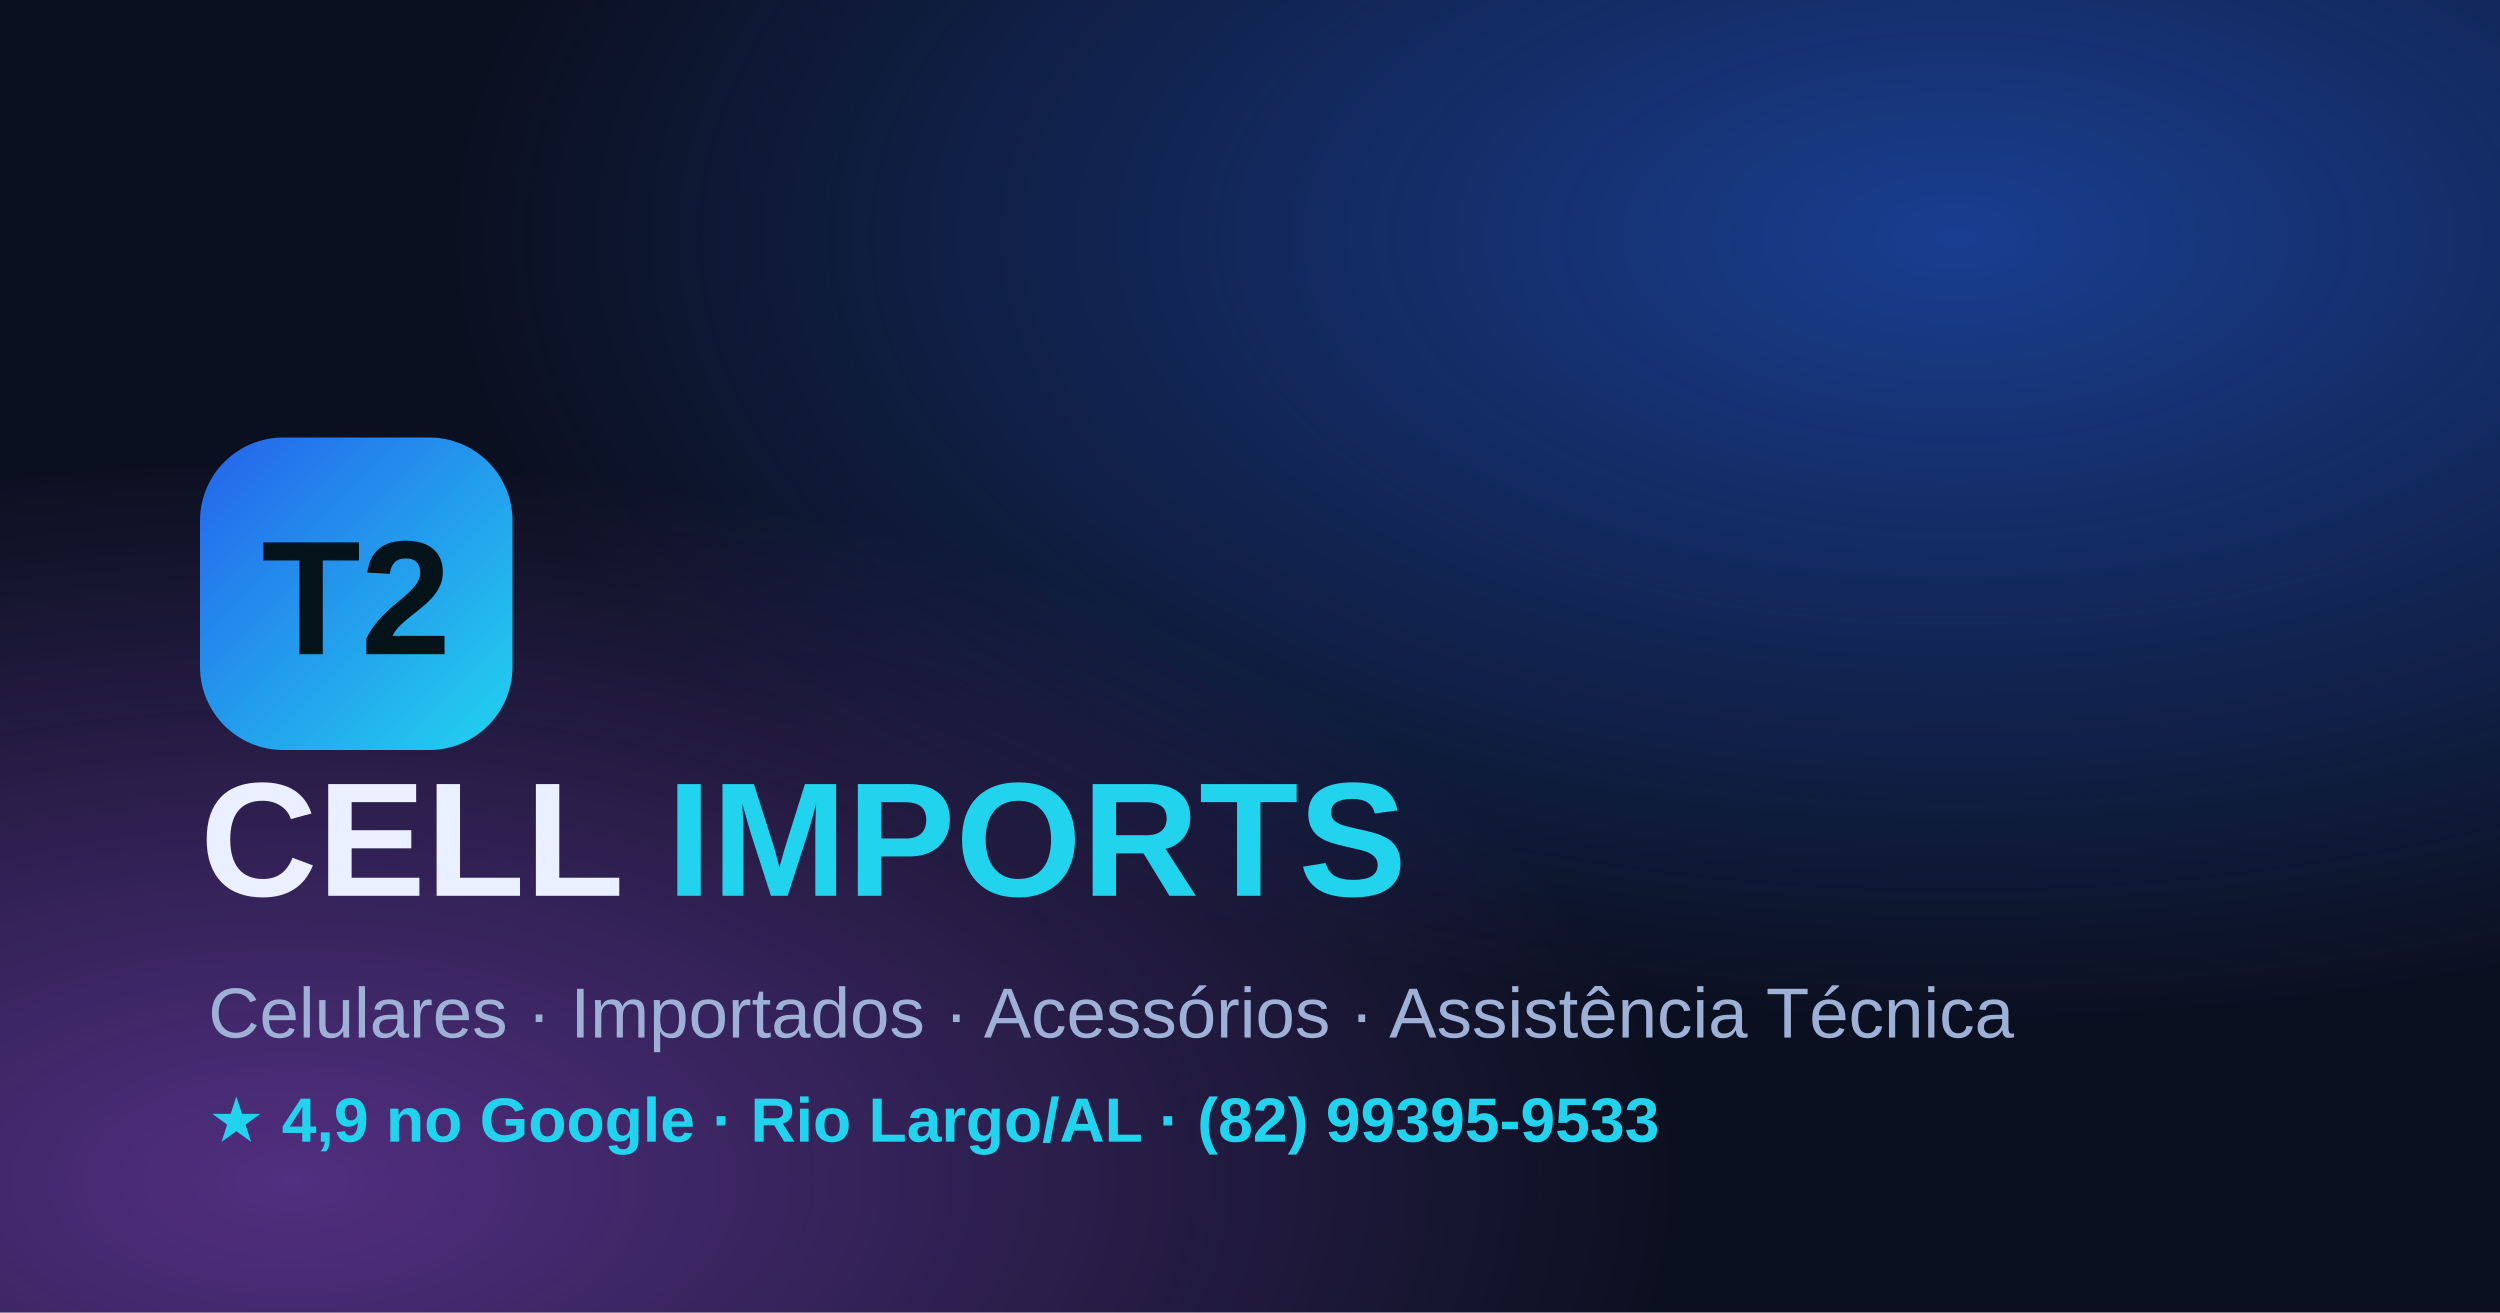
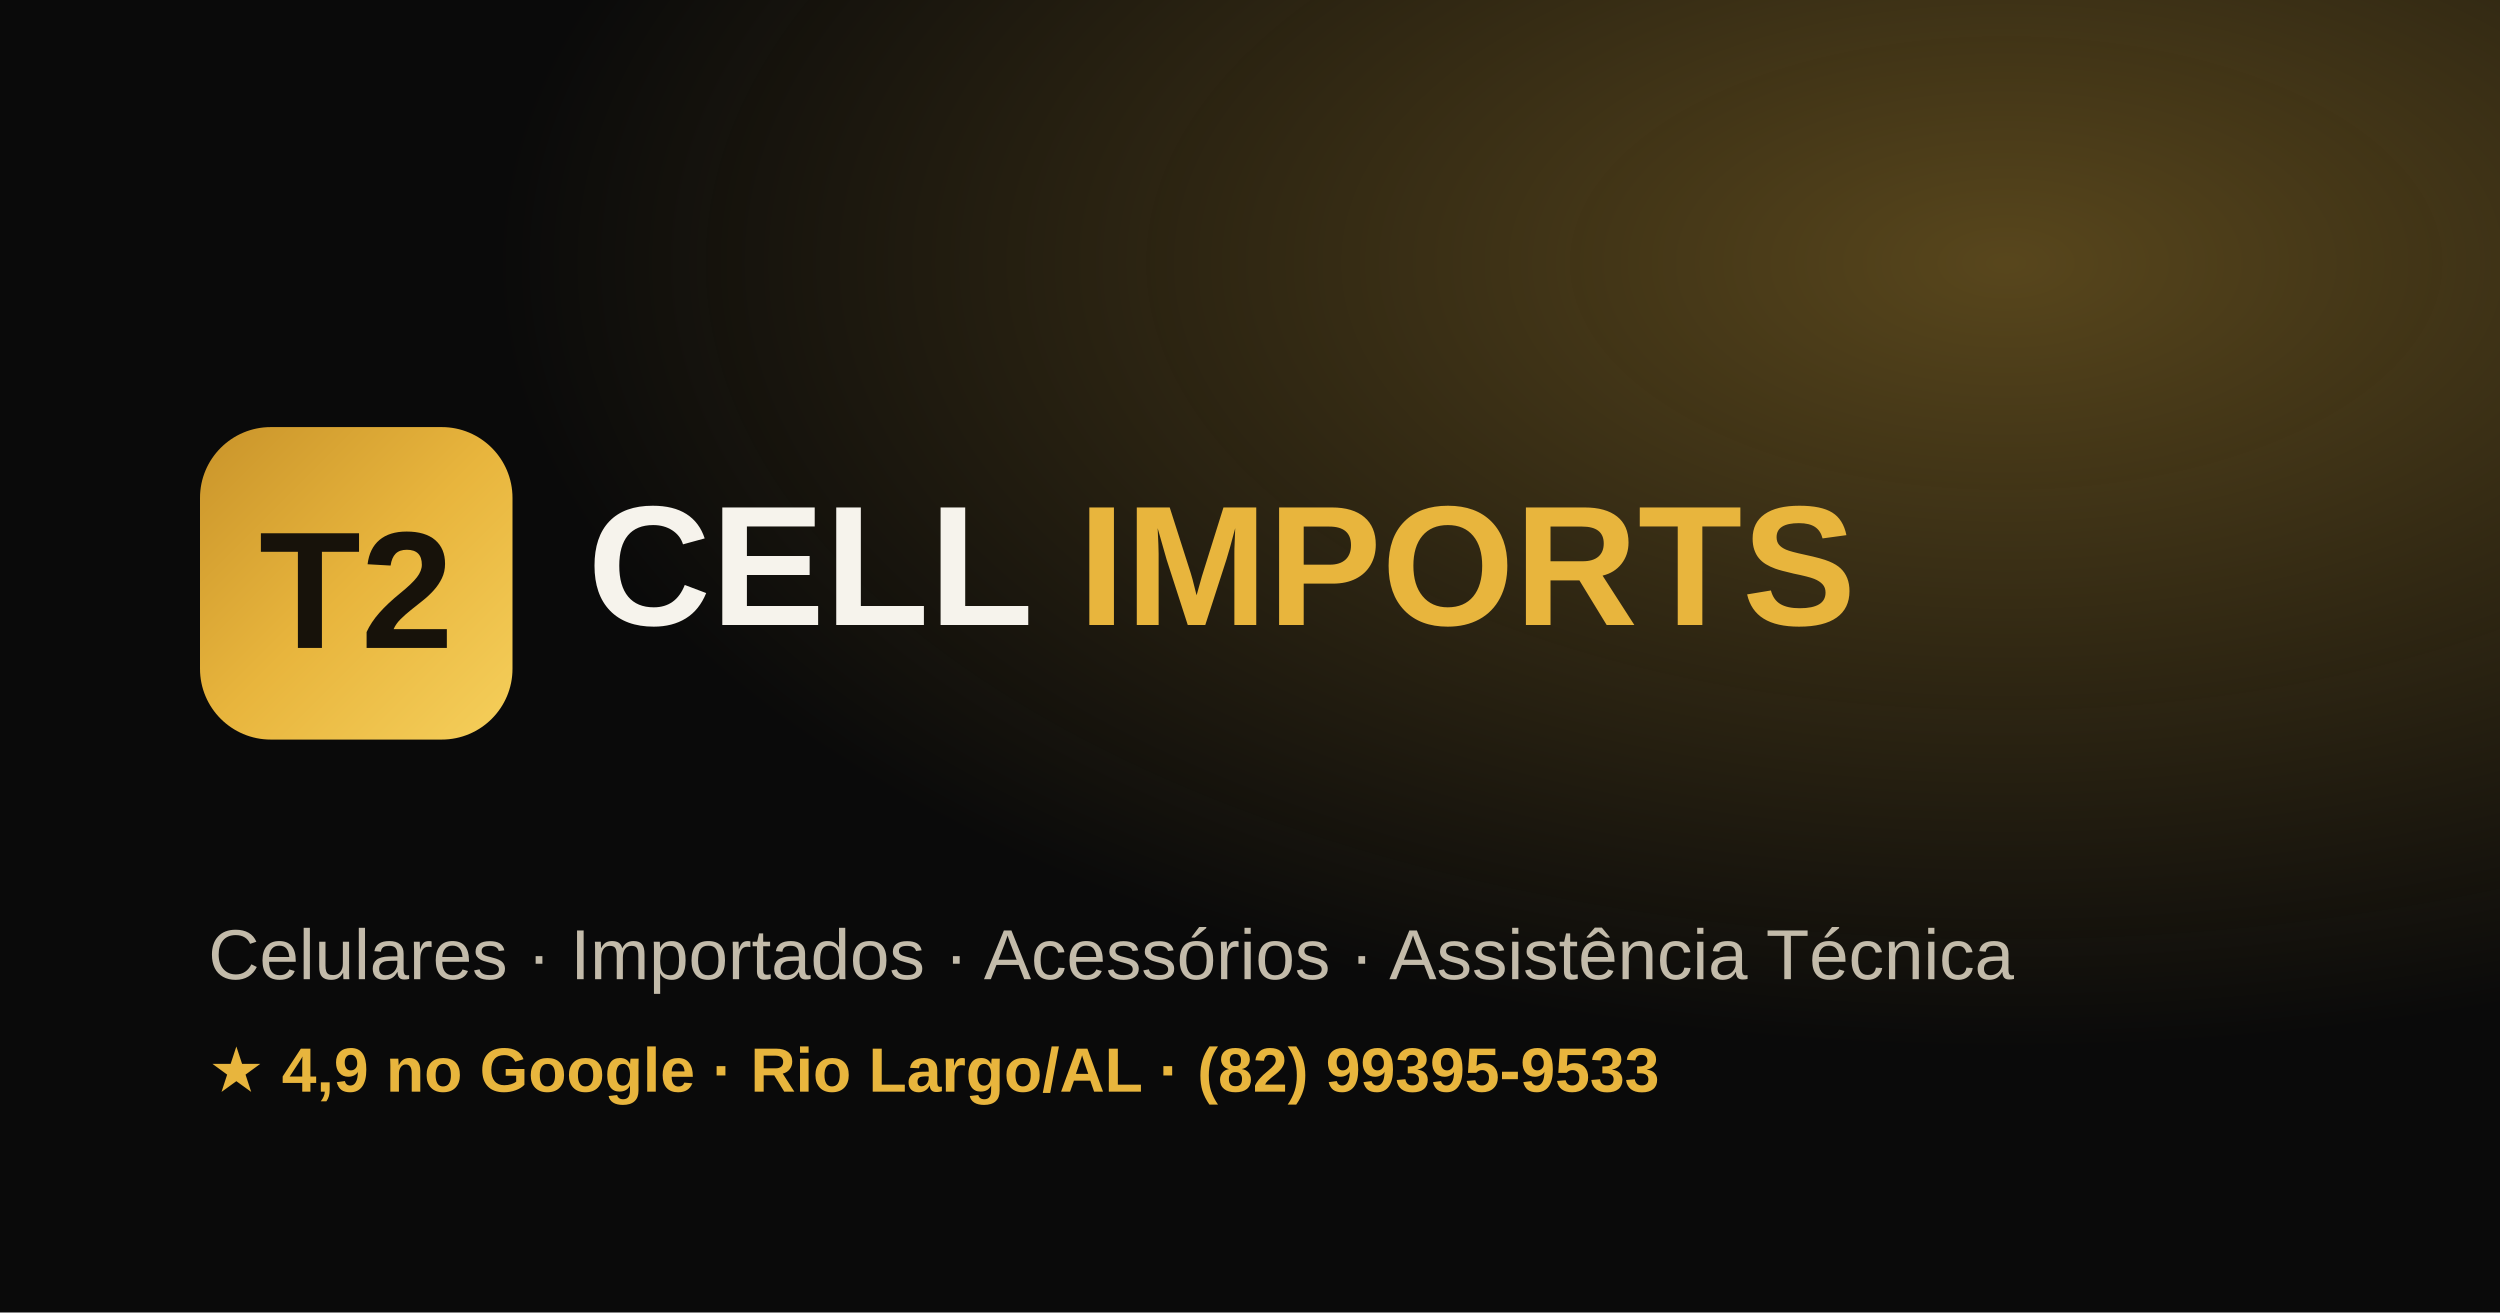
<svg xmlns="http://www.w3.org/2000/svg" width="1200" height="630" viewBox="0 0 1200 630" role="img" aria-label="T2 Cell Imports">
  <defs>
    <linearGradient id="g" x1="0" y1="0" x2="1" y2="1">
-       <stop offset="0" stop-color="#2563eb" />
-       <stop offset="1" stop-color="#22d3ee" />
+       <stop offset="0" stop-color="#c9942a" />
+       <stop offset="0.5" stop-color="#e8b53d" />
+       <stop offset="1" stop-color="#f5cf5b" />
    </linearGradient>
-     <radialGradient id="glow" cx="78%" cy="18%" r="60%">
-       <stop offset="0" stop-color="#2563eb" stop-opacity="0.55" />
-       <stop offset="1" stop-color="#2563eb" stop-opacity="0" />
-     </radialGradient>
-     <radialGradient id="glow2" cx="12%" cy="90%" r="55%">
-       <stop offset="0" stop-color="#a855f7" stop-opacity="0.45" />
-       <stop offset="1" stop-color="#a855f7" stop-opacity="0" />
+     <radialGradient id="glow" cx="80%" cy="20%" r="60%">
+       <stop offset="0" stop-color="#e8b53d" stop-opacity="0.35" />
+       <stop offset="1" stop-color="#e8b53d" stop-opacity="0" />
    </radialGradient>
  </defs>
-   <rect width="1200" height="630" fill="#0b1020" />
+   <rect width="1200" height="630" fill="#0a0a0a" />
  <rect width="1200" height="630" fill="url(#glow)" />
-   <rect width="1200" height="630" fill="url(#glow2)" />
-   <g transform="translate(96,210)">
-     <rect width="150" height="150" rx="40" fill="url(#g)" />
-     <text x="75" y="104" font-family="'Space Grotesk',Arial,sans-serif" font-size="78" font-weight="700" text-anchor="middle" fill="#04121a">T2</text>
+   <g transform="translate(96,205)">
+     <rect width="150" height="150" rx="34" fill="url(#g)" />
+     <text x="75" y="106" font-family="'Space Grotesk',Arial,sans-serif" font-size="80" font-weight="700" text-anchor="middle" fill="#17120a">T2</text>
  </g>
-   <text x="96" y="430" font-family="'Space Grotesk',Arial,sans-serif" font-size="78" font-weight="700" fill="#eaf0ff">CELL <tspan fill="#22d3ee">IMPORTS</tspan>
+   <text x="282" y="300" font-family="'Space Grotesk',Arial,sans-serif" font-size="82" font-weight="700" fill="#f6f3ec">CELL <tspan fill="#e8b53d">IMPORTS</tspan>
  </text>
-   <text x="100" y="498" font-family="Arial,sans-serif" font-size="34" fill="#9fb0d6">Celulares · Importados · Acessórios · Assistência Técnica</text>
-   <text x="100" y="548" font-family="Arial,sans-serif" font-size="30" fill="#22d3ee" font-weight="700">★ 4,9 no Google  ·  Rio Largo/AL  ·  (82) 99395-9533</text>
+   <text x="100" y="470" font-family="Arial,sans-serif" font-size="34" fill="#c3bbaa">Celulares · Importados · Acessórios · Assistência Técnica</text>
+   <text x="100" y="524" font-family="Arial,sans-serif" font-size="30" fill="#e8b53d" font-weight="700">★ 4,9 no Google  ·  Rio Largo/AL  ·  (82) 99395-9533</text>
</svg>
